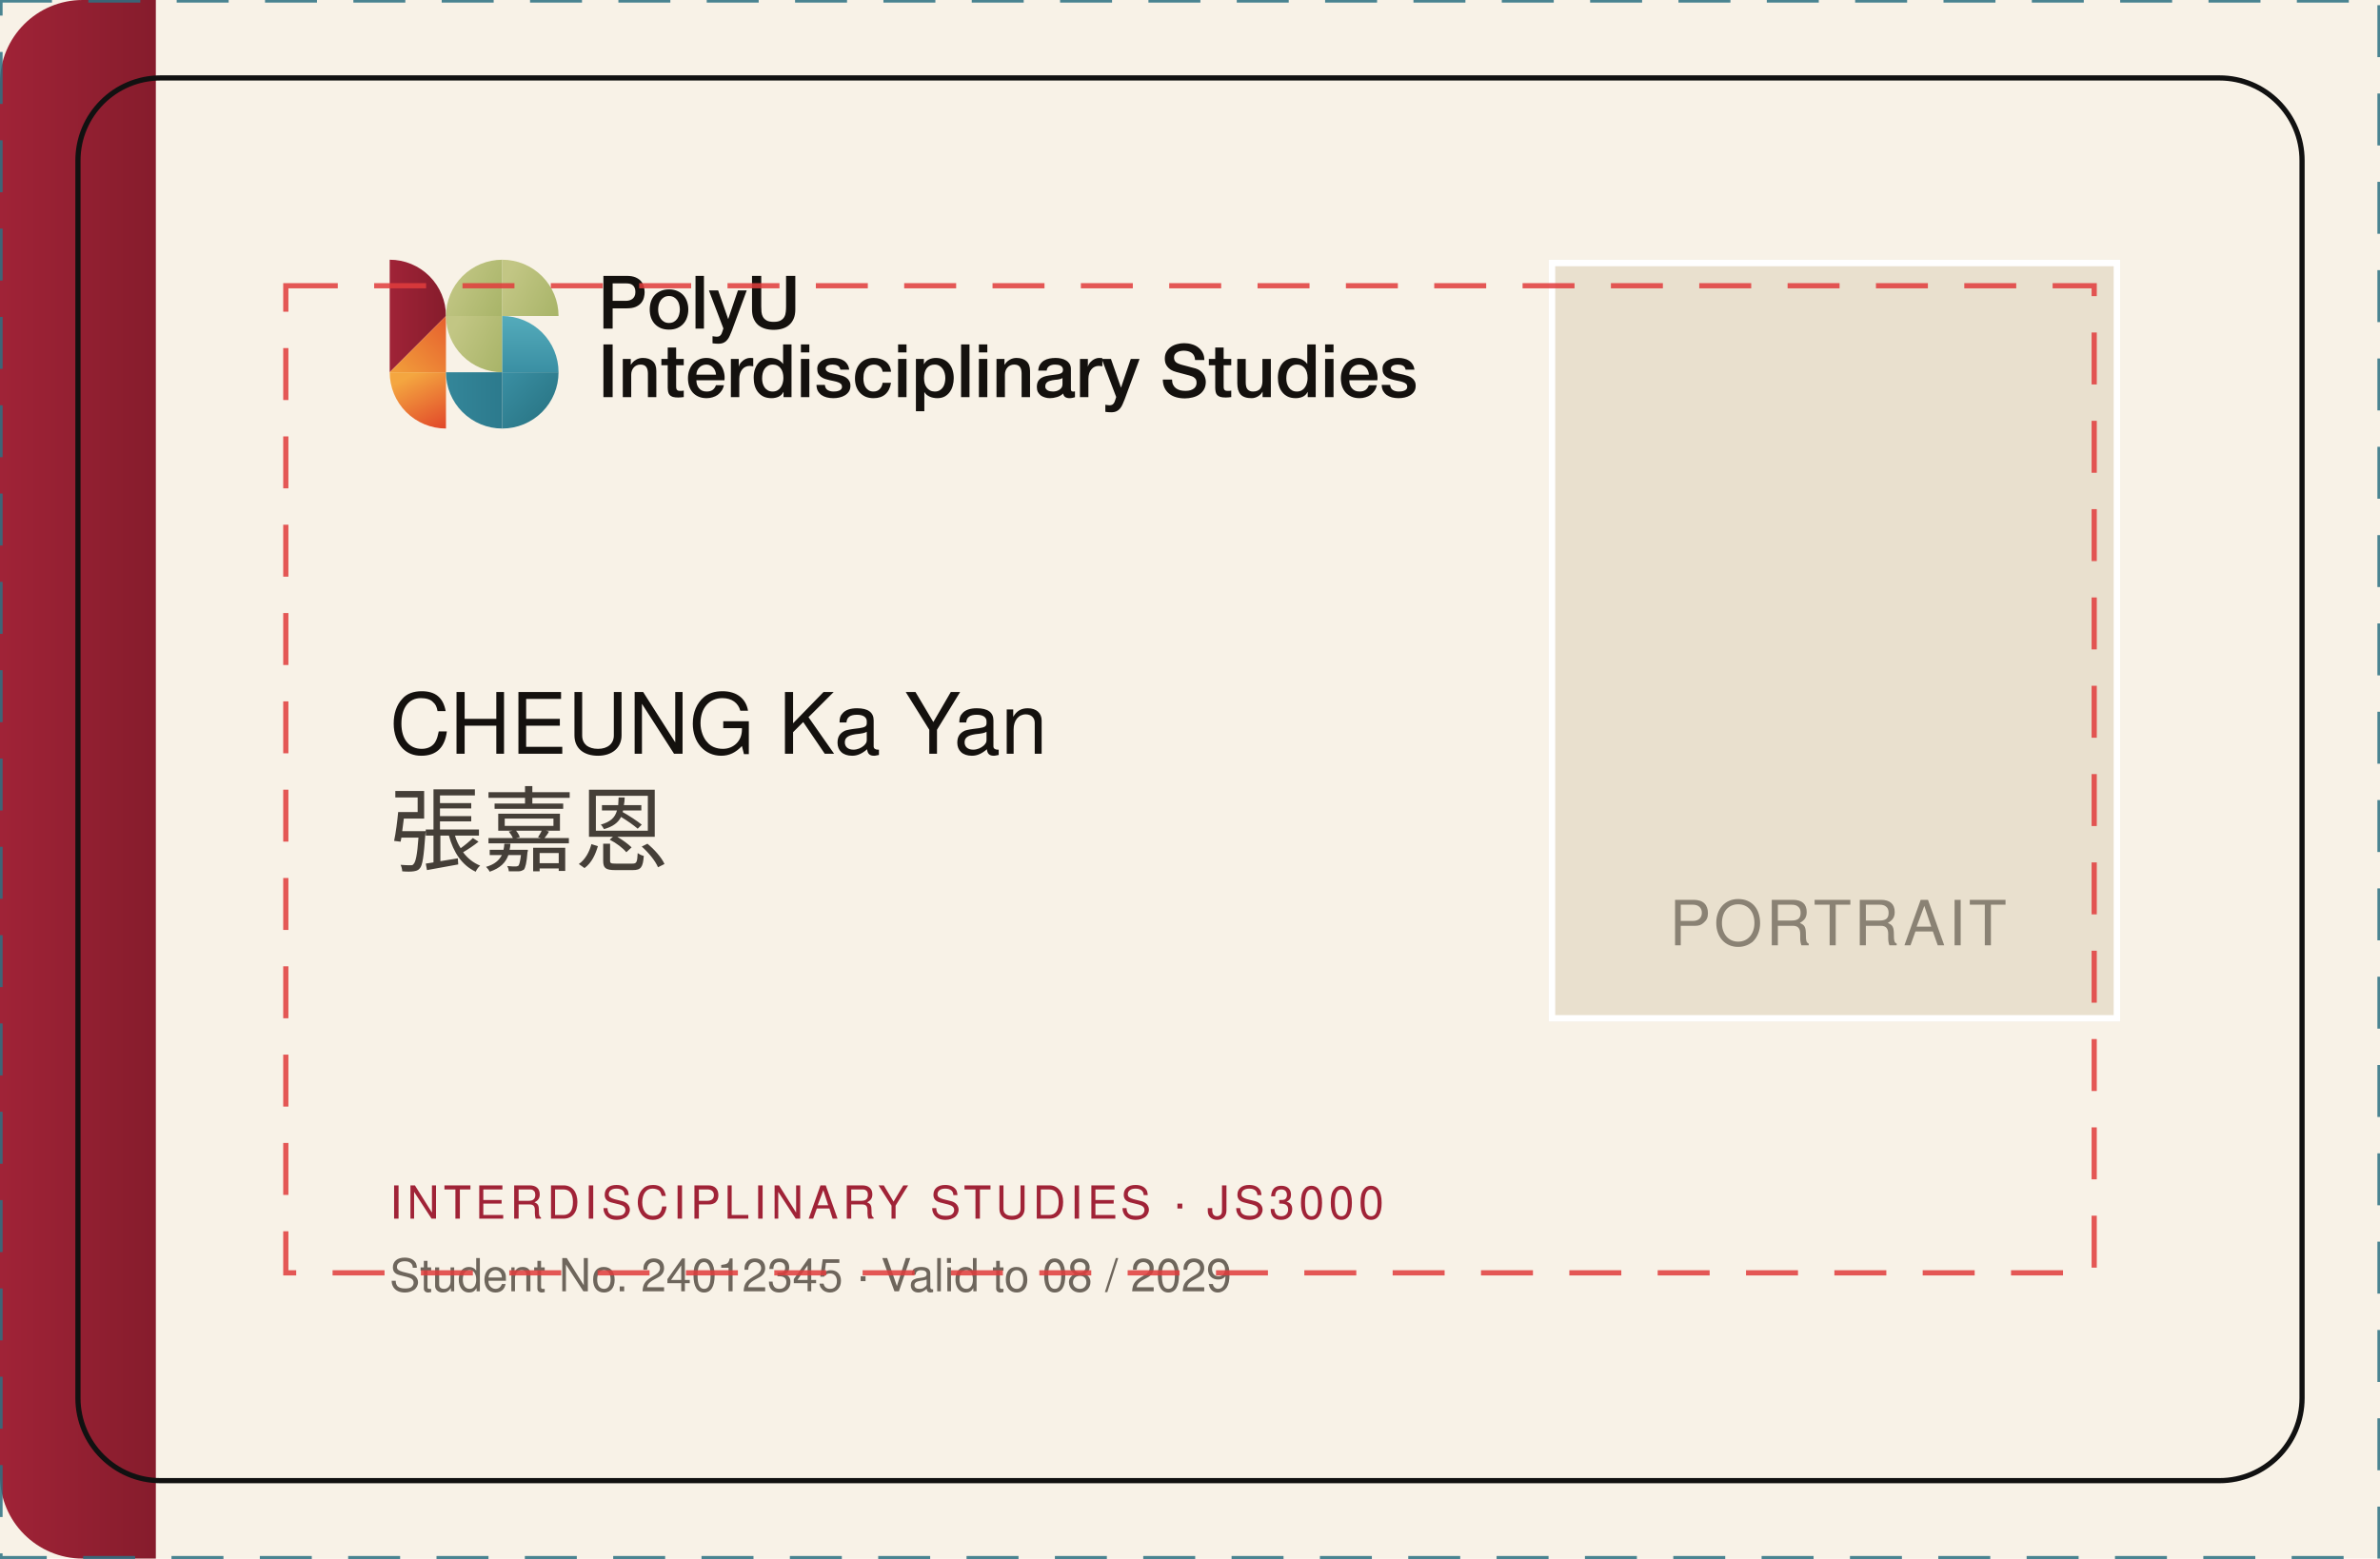
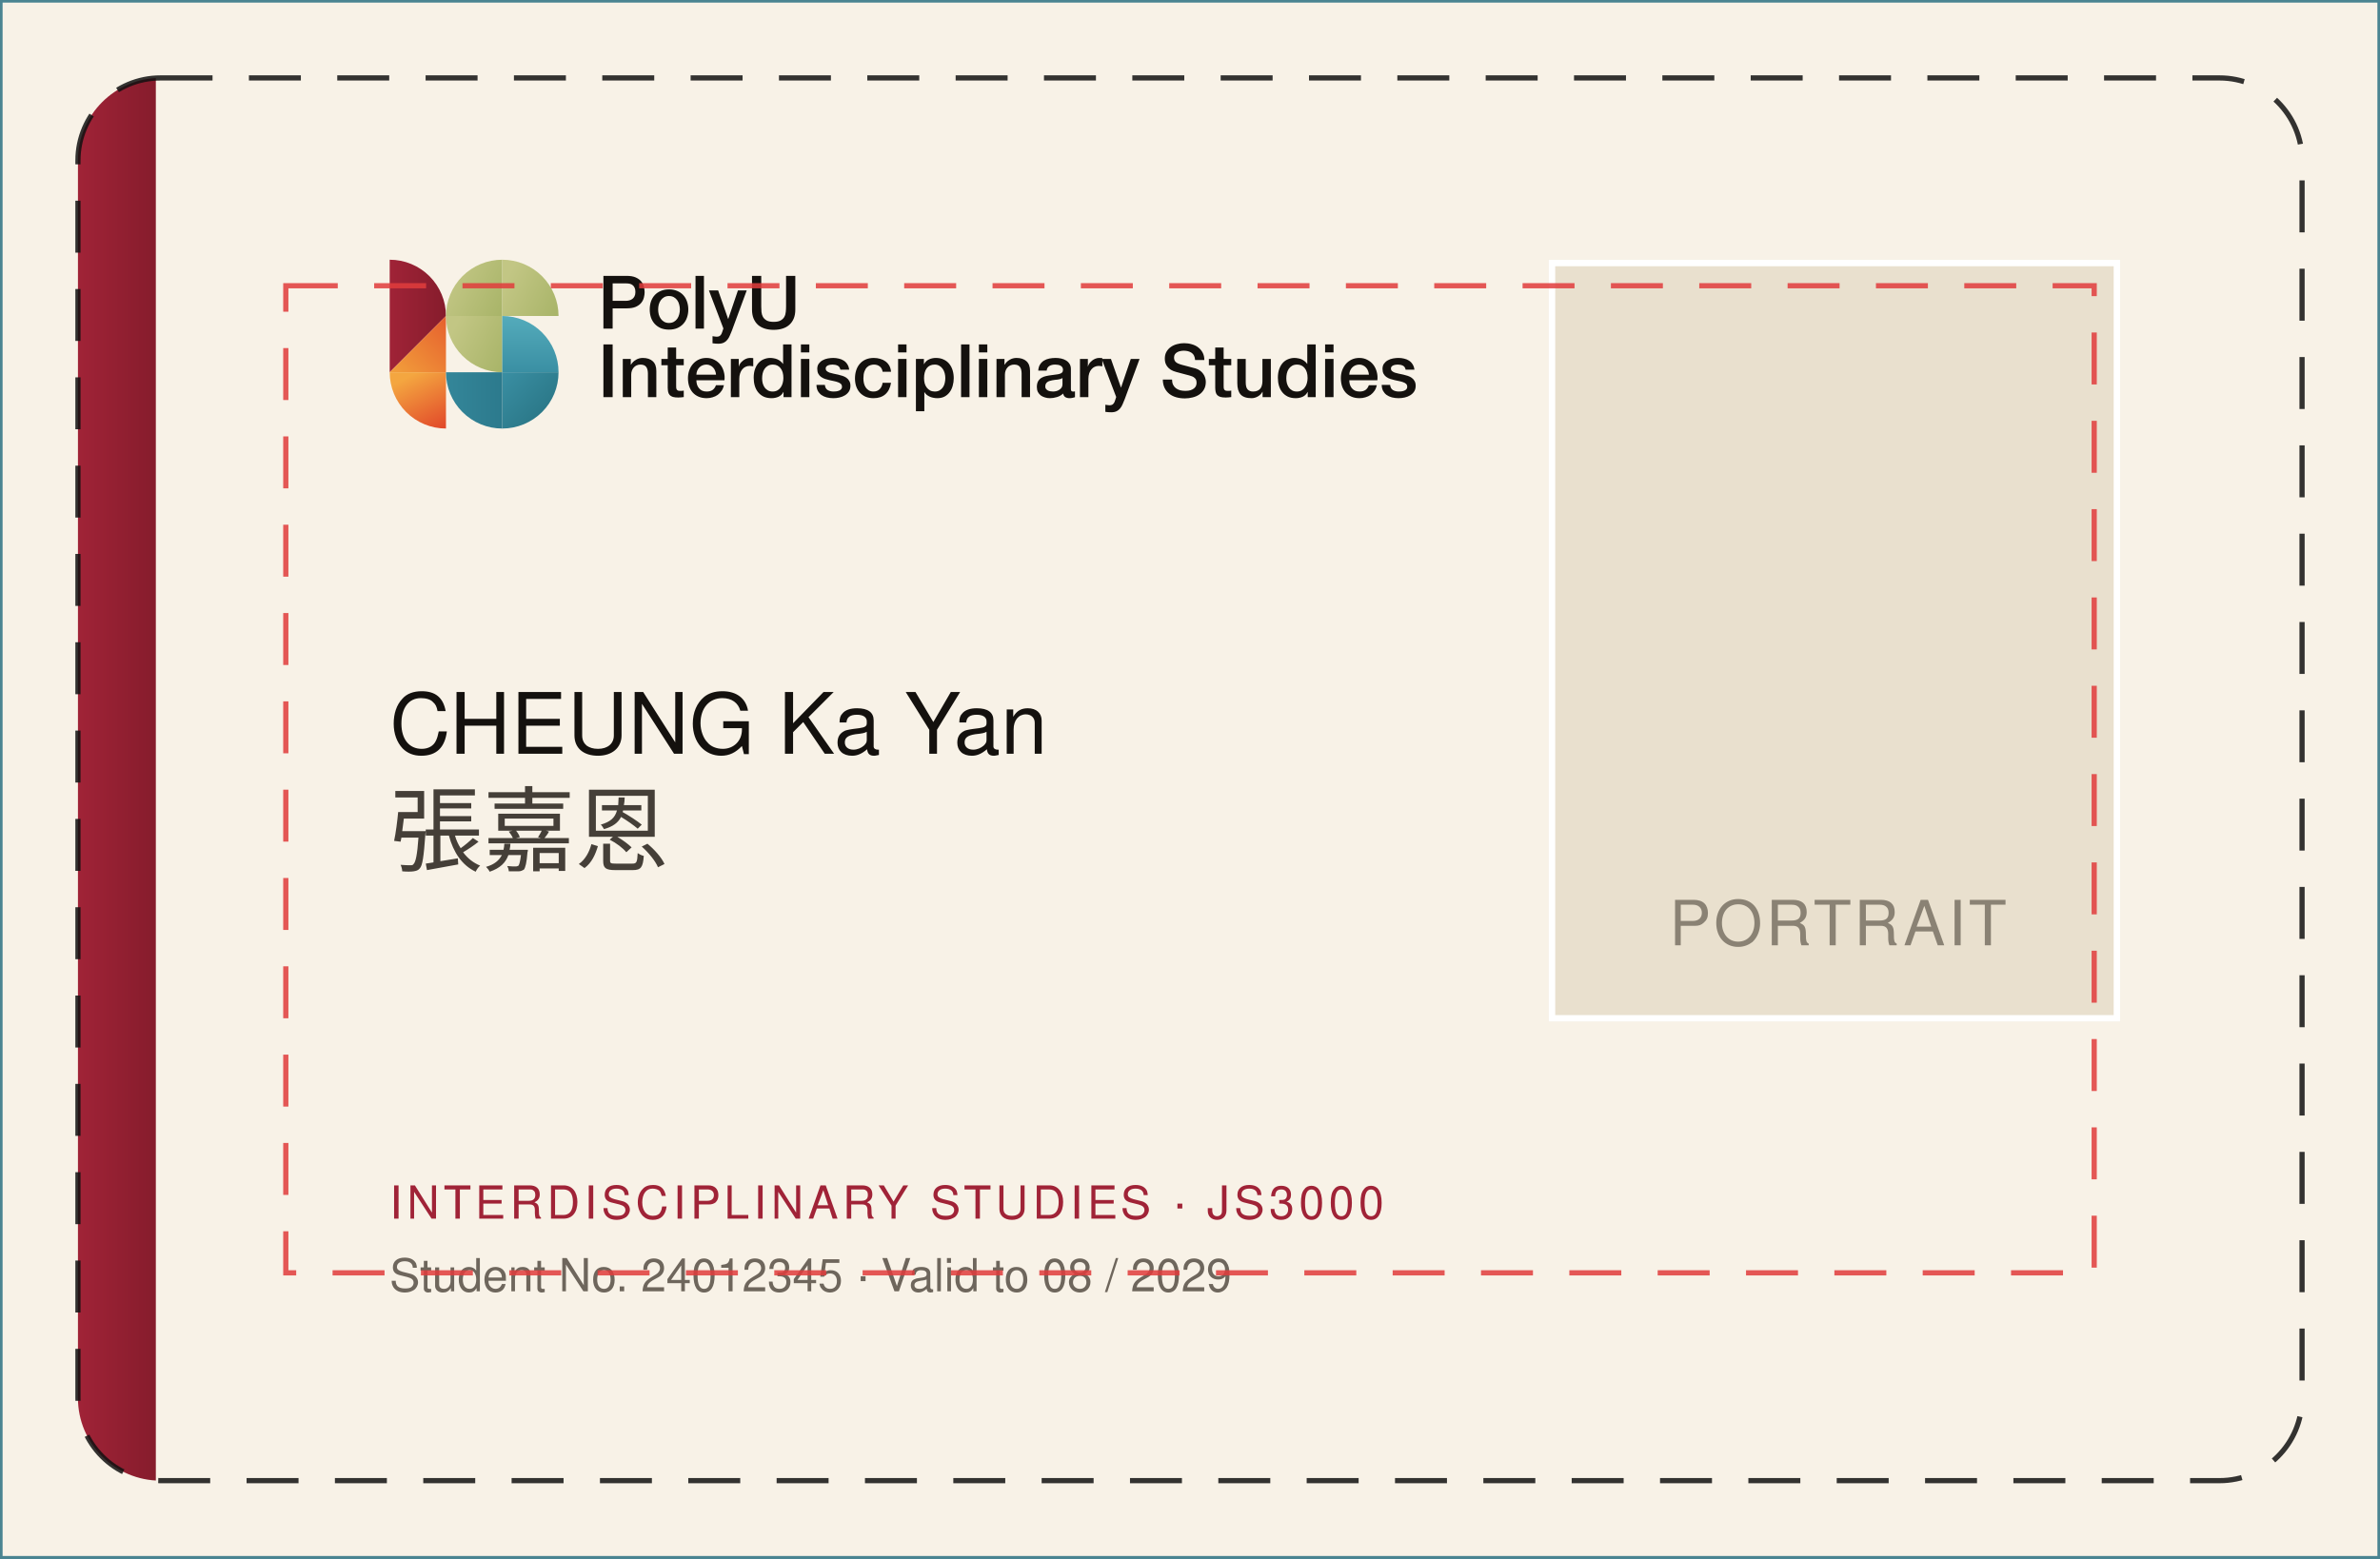
<svg xmlns="http://www.w3.org/2000/svg" width="91.6mm" height="60mm" viewBox="0 0 91.6 60">
  <defs>
-     <linearGradient id="g46" gradientUnits="userSpaceOnUse" x1="0" y1="30" x2="5.998" y2="30">
+     <linearGradient id="g73" gradientUnits="userSpaceOnUse" x1="3" y1="30" x2="5.998" y2="30">
      <stop offset="0" stop-color="rgb(160, 35, 55)" />
      <stop offset="1" stop-color="rgb(134, 28, 44)" />
    </linearGradient>
-     <clipPath id="c48">
+     <clipPath id="c75">
      <path d="M14.998,9.998H21.497V16.497H14.998Z" />
    </clipPath>
-     <clipPath id="c50">
-       <path d="M3.18,0H88.42A3.18,3.18 0 0 1 91.6,3.18V56.82A3.18,3.18 0 0 1 88.42,60H3.18A3.18,3.18 0 0 1 0,56.82V3.18A3.18,3.18 0 0 1 3.18,0Z" />
+     <clipPath id="c77">
+       <path d="M6.18,3H85.42A3.18,3.18 0 0 1 88.6,6.18V53.82A3.18,3.18 0 0 1 85.42,57H6.18A3.18,3.18 0 0 1 3,53.82V6.18A3.18,3.18 0 0 1 6.18,3Z" />
    </clipPath>
  </defs>
-   <path d="M0,0H91.6V60H0Z" fill="rgb(248, 242, 231)" />
-   <g id="artwork">
-     <g clip-path="url(#c50)">
-       <path d="M3.18,0H88.42A3.18,3.18 0 0 1 91.6,3.18V56.82A3.18,3.18 0 0 1 88.42,60H3.18A3.18,3.18 0 0 1 0,56.82V3.18A3.18,3.18 0 0 1 3.18,0Z" fill="rgb(248, 242, 231)" />
-       <path d="M0,0H5.998V60H0Z" fill="url(#g46)" />
-       <g clip-path="url(#c48)">
+   <g id="Artwork">
+     <path d="M0,0H91.6V60H0Z" fill="rgb(248, 242, 231)" />
+     <g clip-path="url(#c77)">
+       <path d="M6.18,3H85.42A3.18,3.18 0 0 1 88.6,6.18V53.82A3.18,3.18 0 0 1 85.42,57H6.18A3.18,3.18 0 0 1 3,53.82V6.18A3.18,3.18 0 0 1 6.18,3Z" fill="rgb(248, 242, 231)" />
+       <path d="M3,3H5.998V57H3Z" fill="url(#g73)" />
+       <g clip-path="url(#c75)">
        <g transform="translate(14.99816,9.998272) scale(0.101542,0.101542)">
-           <g id="a47_Group 1">
-             <path id="a47_Vector" d="M0 0C5.658 0 11.084 2.248 15.085 6.248C19.086 10.249 21.333 15.675 21.333 21.333H0V0Z" fill="url(#a47_paint0_linear_226_1306)" />
-             <path id="a47_Vector_2" d="M0 21.333H21.333L0 42.667V21.333Z" fill="url(#a47_paint1_linear_226_1306)" />
-             <path id="a47_Vector_3" d="M21.333 21.333V42.667H0L21.333 21.333Z" fill="url(#a47_paint2_linear_226_1306)" />
-             <path id="a47_Vector_4" d="M0 42.667C0 48.325 2.248 53.751 6.248 57.752C10.249 61.752 15.675 64 21.333 64V42.667H0Z" fill="url(#a47_paint3_linear_226_1306)" />
-             <path id="a47_Vector_5" d="M21.333 21.333C21.333 15.675 23.581 10.249 27.582 6.248C31.582 2.248 37.009 0 42.667 0V21.333H21.333Z" fill="url(#a47_paint4_linear_226_1306)" />
-             <path id="a47_Vector_6" d="M42.667 0C48.325 0 53.751 2.248 57.752 6.248C61.752 10.249 64 15.675 64 21.333H42.667V0Z" fill="url(#a47_paint5_linear_226_1306)" />
-             <path id="a47_Vector_7" d="M21.333 21.333C21.333 26.991 23.581 32.417 27.582 36.418C31.582 40.419 37.009 42.667 42.667 42.667V21.333H21.333Z" fill="url(#a47_paint6_linear_226_1306)" />
-             <path id="a47_Vector_8" d="M42.667 21.333C48.325 21.333 53.751 23.581 57.752 27.582C61.752 31.582 64 37.009 64 42.667H42.667V21.333Z" fill="url(#a47_paint7_linear_226_1306)" />
-             <path id="a47_Vector_9" d="M64 42.667C64 48.325 61.752 53.751 57.752 57.752C53.751 61.752 48.325 64 42.667 64V42.667H64Z" fill="url(#a47_paint8_linear_226_1306)" />
-             <path id="a47_Vector_10" d="M42.667 64C37.009 64 31.582 61.752 27.582 57.752C23.581 53.751 21.333 48.325 21.333 42.667H42.667V64Z" fill="url(#a47_paint9_linear_226_1306)" />
+           <g id="a74_Group 1">
+             <path id="a74_Vector" d="M0 0C5.658 0 11.084 2.248 15.085 6.248C19.086 10.249 21.333 15.675 21.333 21.333H0V0Z" fill="url(#a74_paint0_linear_226_1306)" />
+             <path id="a74_Vector_2" d="M0 21.333H21.333L0 42.667V21.333Z" fill="url(#a74_paint1_linear_226_1306)" />
+             <path id="a74_Vector_3" d="M21.333 21.333V42.667H0L21.333 21.333Z" fill="url(#a74_paint2_linear_226_1306)" />
+             <path id="a74_Vector_4" d="M0 42.667C0 48.325 2.248 53.751 6.248 57.752C10.249 61.752 15.675 64 21.333 64V42.667H0Z" fill="url(#a74_paint3_linear_226_1306)" />
+             <path id="a74_Vector_5" d="M21.333 21.333C21.333 15.675 23.581 10.249 27.582 6.248C31.582 2.248 37.009 0 42.667 0V21.333H21.333Z" fill="url(#a74_paint4_linear_226_1306)" />
+             <path id="a74_Vector_6" d="M42.667 0C48.325 0 53.751 2.248 57.752 6.248C61.752 10.249 64 15.675 64 21.333H42.667V0Z" fill="url(#a74_paint5_linear_226_1306)" />
+             <path id="a74_Vector_7" d="M21.333 21.333C21.333 26.991 23.581 32.417 27.582 36.418C31.582 40.419 37.009 42.667 42.667 42.667V21.333H21.333Z" fill="url(#a74_paint6_linear_226_1306)" />
+             <path id="a74_Vector_8" d="M42.667 21.333C48.325 21.333 53.751 23.581 57.752 27.582C61.752 31.582 64 37.009 64 42.667H42.667V21.333Z" fill="url(#a74_paint7_linear_226_1306)" />
+             <path id="a74_Vector_9" d="M64 42.667C64 48.325 61.752 53.751 57.752 57.752C53.751 61.752 48.325 64 42.667 64V42.667H64Z" fill="url(#a74_paint8_linear_226_1306)" />
+             <path id="a74_Vector_10" d="M42.667 64C37.009 64 31.582 61.752 27.582 57.752C23.581 53.751 21.333 48.325 21.333 42.667H42.667V64Z" fill="url(#a74_paint9_linear_226_1306)" />
          </g>
          <defs>
-             <linearGradient id="a47_paint0_linear_226_1306" x1="0" y1="10.667" x2="21.333" y2="10.667" gradientUnits="userSpaceOnUse">
+             <linearGradient id="a74_paint0_linear_226_1306" x1="0" y1="10.667" x2="21.333" y2="10.667" gradientUnits="userSpaceOnUse">
              <stop stop-color="#A02337" style="stop-color:#A02337;stop-color:color(display-p3 0.671 0.012 0.204);stop-opacity:1;" />
              <stop offset="1" stop-color="#861C2C" style="stop-color:#861C2C;stop-color:color(display-p3 0.55 0.01 0.167);stop-opacity:1;" />
            </linearGradient>
-             <linearGradient id="a47_paint1_linear_226_1306" x1="0" y1="32" x2="21.333" y2="32" gradientUnits="userSpaceOnUse">
+             <linearGradient id="a74_paint1_linear_226_1306" x1="0" y1="32" x2="21.333" y2="32" gradientUnits="userSpaceOnUse">
              <stop stop-color="#A02337" />
              <stop offset="1" stop-color="#861C2C" />
            </linearGradient>
-             <linearGradient id="a47_paint2_linear_226_1306" x1="-4.40826e-07" y1="42.667" x2="29.583" y2="13.083" gradientUnits="userSpaceOnUse">
+             <linearGradient id="a74_paint2_linear_226_1306" x1="-4.40826e-07" y1="42.667" x2="29.583" y2="13.083" gradientUnits="userSpaceOnUse">
              <stop stop-color="#F2A03B" style="stop-color:#F2A03B;stop-color:color(display-p3 0.949 0.627 0.231);stop-opacity:1;" />
              <stop offset="1" stop-color="#E14729" style="stop-color:#E14729;stop-color:color(display-p3 0.882 0.278 0.161);stop-opacity:1;" />
            </linearGradient>
-             <linearGradient id="a47_paint3_linear_226_1306" x1="10.667" y1="42.667" x2="21.333" y2="64" gradientUnits="userSpaceOnUse">
+             <linearGradient id="a74_paint3_linear_226_1306" x1="10.667" y1="42.667" x2="21.333" y2="64" gradientUnits="userSpaceOnUse">
              <stop stop-color="#F4A640" style="stop-color:#F4A640;stop-color:color(display-p3 0.957 0.651 0.251);stop-opacity:1;" />
              <stop offset="1" stop-color="#E14729" style="stop-color:#E14729;stop-color:color(display-p3 0.882 0.278 0.161);stop-opacity:1;" />
            </linearGradient>
-             <linearGradient id="a47_paint4_linear_226_1306" x1="21.333" y1="10.667" x2="42.667" y2="21.333" gradientUnits="userSpaceOnUse">
+             <linearGradient id="a74_paint4_linear_226_1306" x1="21.333" y1="10.667" x2="42.667" y2="21.333" gradientUnits="userSpaceOnUse">
              <stop stop-color="#C2C684" style="stop-color:#C2C684;stop-color:color(display-p3 0.761 0.776 0.518);stop-opacity:1;" />
              <stop offset="1" stop-color="#A8B468" style="stop-color:#A8B468;stop-color:color(display-p3 0.659 0.706 0.408);stop-opacity:1;" />
            </linearGradient>
-             <linearGradient id="a47_paint5_linear_226_1306" x1="42.667" y1="10.667" x2="64" y2="21.333" gradientUnits="userSpaceOnUse">
+             <linearGradient id="a74_paint5_linear_226_1306" x1="42.667" y1="10.667" x2="64" y2="21.333" gradientUnits="userSpaceOnUse">
              <stop stop-color="#C2C684" style="stop-color:#C2C684;stop-color:color(display-p3 0.761 0.776 0.518);stop-opacity:1;" />
              <stop offset="1" stop-color="#A8B468" style="stop-color:#A8B468;stop-color:color(display-p3 0.659 0.706 0.408);stop-opacity:1;" />
            </linearGradient>
-             <linearGradient id="a47_paint6_linear_226_1306" x1="21.333" y1="32" x2="42.667" y2="42.667" gradientUnits="userSpaceOnUse">
+             <linearGradient id="a74_paint6_linear_226_1306" x1="21.333" y1="32" x2="42.667" y2="42.667" gradientUnits="userSpaceOnUse">
              <stop stop-color="#C2C684" style="stop-color:#C2C684;stop-color:color(display-p3 0.761 0.776 0.518);stop-opacity:1;" />
              <stop offset="1" stop-color="#A8B468" style="stop-color:#A8B468;stop-color:color(display-p3 0.659 0.706 0.408);stop-opacity:1;" />
            </linearGradient>
-             <linearGradient id="a47_paint7_linear_226_1306" x1="53.333" y1="21.333" x2="53.333" y2="42.667" gradientUnits="userSpaceOnUse">
+             <linearGradient id="a74_paint7_linear_226_1306" x1="53.333" y1="21.333" x2="53.333" y2="42.667" gradientUnits="userSpaceOnUse">
              <stop stop-color="#54ABBB" style="stop-color:#54ABBB;stop-color:color(display-p3 0.329 0.671 0.733);stop-opacity:1;" />
              <stop offset="1" stop-color="#3A8FA3" style="stop-color:#3A8FA3;stop-color:color(display-p3 0.228 0.561 0.639);stop-opacity:1;" />
            </linearGradient>
-             <linearGradient id="a47_paint8_linear_226_1306" x1="42.667" y1="42.667" x2="64" y2="64" gradientUnits="userSpaceOnUse">
+             <linearGradient id="a74_paint8_linear_226_1306" x1="42.667" y1="42.667" x2="64" y2="64" gradientUnits="userSpaceOnUse">
              <stop stop-color="#3A8FA3" style="stop-color:#3A8FA3;stop-color:color(display-p3 0.228 0.561 0.639);stop-opacity:1;" />
              <stop offset="1" stop-color="#26707F" style="stop-color:#26707F;stop-color:color(display-p3 0.149 0.439 0.498);stop-opacity:1;" />
            </linearGradient>
-             <linearGradient id="a47_paint9_linear_226_1306" x1="21.333" y1="55.467" x2="42.667" y2="55.467" gradientUnits="userSpaceOnUse">
+             <linearGradient id="a74_paint9_linear_226_1306" x1="21.333" y1="55.467" x2="42.667" y2="55.467" gradientUnits="userSpaceOnUse">
              <stop stop-color="#348699" style="stop-color:#348699;stop-color:color(display-p3 0.204 0.525 0.6);stop-opacity:1;" />
              <stop offset="1" stop-color="#2C7A8D" style="stop-color:#2C7A8D;stop-color:color(display-p3 0.172 0.478 0.553);stop-opacity:1;" />
            </linearGradient>
          </defs>
        </g>
      </g>
      <g fill="rgb(20, 17, 14)" transform="translate(23.22379,10.61982) scale(0.101545,0.101517)">
-         <g id="a49_Vector">
+         <g id="a76_Vector">
          <path d="M0 0H8.82C10.239 0 11.396 0.205 12.292 0.616C13.188 1.027 13.879 1.54 14.364 2.156C14.849 2.772 15.176 3.444 15.344 4.172C15.531 4.9 15.624 5.572 15.624 6.188C15.624 6.804 15.531 7.476 15.344 8.204C15.176 8.913 14.849 9.576 14.364 10.192C13.879 10.808 13.188 11.321 12.292 11.732C11.396 12.124 10.239 12.32 8.82 12.32H3.5V19.992H0V0ZM3.5 9.464H8.624C9.016 9.464 9.417 9.408 9.828 9.296C10.239 9.184 10.612 9.007 10.948 8.764C11.303 8.503 11.583 8.167 11.788 7.756C12.012 7.327 12.124 6.795 12.124 6.16C12.124 5.507 12.031 4.965 11.844 4.536C11.657 4.107 11.405 3.771 11.088 3.528C10.771 3.267 10.407 3.089 9.996 2.996C9.585 2.903 9.147 2.856 8.68 2.856H3.5V9.464Z" fill="rgb(20, 17, 14)" style="fill:rgb(20, 17, 14);fill-opacity:1;" />
          <path d="M24.864 20.384C23.706 20.384 22.67 20.197 21.756 19.824C20.86 19.432 20.094 18.9 19.46 18.228C18.844 17.556 18.368 16.753 18.032 15.82C17.714 14.887 17.556 13.86 17.556 12.74C17.556 11.639 17.714 10.621 18.032 9.688C18.368 8.755 18.844 7.952 19.46 7.28C20.094 6.608 20.86 6.085 21.756 5.712C22.67 5.32 23.706 5.124 24.864 5.124C26.021 5.124 27.048 5.32 27.944 5.712C28.858 6.085 29.624 6.608 30.24 7.28C30.874 7.952 31.35 8.755 31.668 9.688C32.004 10.621 32.172 11.639 32.172 12.74C32.172 13.86 32.004 14.887 31.668 15.82C31.35 16.753 30.874 17.556 30.24 18.228C29.624 18.9 28.858 19.432 27.944 19.824C27.048 20.197 26.021 20.384 24.864 20.384ZM24.864 17.864C25.573 17.864 26.189 17.715 26.712 17.416C27.234 17.117 27.664 16.725 28 16.24C28.336 15.755 28.578 15.213 28.728 14.616C28.896 14 28.98 13.375 28.98 12.74C28.98 12.124 28.896 11.508 28.728 10.892C28.578 10.276 28.336 9.735 28 9.268C27.664 8.783 27.234 8.391 26.712 8.092C26.189 7.793 25.573 7.644 24.864 7.644C24.154 7.644 23.538 7.793 23.016 8.092C22.493 8.391 22.064 8.783 21.728 9.268C21.392 9.735 21.14 10.276 20.972 10.892C20.822 11.508 20.748 12.124 20.748 12.74C20.748 13.375 20.822 14 20.972 14.616C21.14 15.213 21.392 15.755 21.728 16.24C22.064 16.725 22.493 17.117 23.016 17.416C23.538 17.715 24.154 17.864 24.864 17.864Z" fill="rgb(20, 17, 14)" style="fill:rgb(20, 17, 14);fill-opacity:1;" />
          <path d="M34.909 0H38.101V19.992H34.909V0Z" fill="rgb(20, 17, 14)" style="fill:rgb(20, 17, 14);fill-opacity:1;" />
          <path d="M39.983 5.516H43.483L47.263 16.324H47.319L50.987 5.516H54.319L48.691 20.776C48.43 21.429 48.169 22.055 47.907 22.652C47.665 23.249 47.357 23.772 46.983 24.22C46.629 24.687 46.181 25.051 45.639 25.312C45.098 25.592 44.407 25.732 43.567 25.732C42.821 25.732 42.083 25.676 41.355 25.564V22.876C41.617 22.913 41.869 22.951 42.111 22.988C42.354 23.044 42.606 23.072 42.867 23.072C43.241 23.072 43.549 23.025 43.791 22.932C44.034 22.839 44.23 22.699 44.379 22.512C44.547 22.344 44.687 22.139 44.799 21.896C44.911 21.653 45.014 21.373 45.107 21.056L45.471 19.936L39.983 5.516Z" fill="rgb(20, 17, 14)" style="fill:rgb(20, 17, 14);fill-opacity:1;" />
          <path d="M56.323 0H59.823V11.648C59.823 12.32 59.851 13.001 59.907 13.692C59.981 14.383 60.168 15.008 60.467 15.568C60.784 16.109 61.251 16.557 61.867 16.912C62.502 17.267 63.388 17.444 64.527 17.444C65.665 17.444 66.543 17.267 67.159 16.912C67.793 16.557 68.26 16.109 68.559 15.568C68.876 15.008 69.063 14.383 69.119 13.692C69.194 13.001 69.231 12.32 69.231 11.648V0H72.731V12.796C72.731 14.084 72.535 15.204 72.143 16.156C71.751 17.108 71.191 17.911 70.463 18.564C69.754 19.199 68.895 19.675 67.887 19.992C66.879 20.309 65.759 20.468 64.527 20.468C63.295 20.468 62.175 20.309 61.167 19.992C60.159 19.675 59.291 19.199 58.563 18.564C57.853 17.911 57.303 17.108 56.911 16.156C56.519 15.204 56.323 14.084 56.323 12.796V0Z" fill="rgb(20, 17, 14)" style="fill:rgb(20, 17, 14);fill-opacity:1;" />
          <path d="M0 26H3.5V45.992H0V26Z" fill="rgb(20, 17, 14)" style="fill:rgb(20, 17, 14);fill-opacity:1;" />
          <path d="M7.345 31.516H10.369V33.644L10.425 33.7C10.91 32.897 11.545 32.272 12.329 31.824C13.113 31.357 13.981 31.124 14.933 31.124C16.52 31.124 17.77 31.535 18.685 32.356C19.6 33.177 20.057 34.409 20.057 36.052V45.992H16.865V36.892C16.828 35.753 16.585 34.932 16.137 34.428C15.689 33.905 14.989 33.644 14.037 33.644C13.496 33.644 13.01 33.747 12.581 33.952C12.152 34.139 11.788 34.409 11.489 34.764C11.19 35.1 10.957 35.501 10.789 35.968C10.621 36.435 10.537 36.929 10.537 37.452V45.992H7.345V31.516Z" fill="rgb(20, 17, 14)" style="fill:rgb(20, 17, 14);fill-opacity:1;" />
          <path d="M21.967 31.516H24.375V27.176H27.567V31.516H30.451V33.896H27.567V41.624C27.567 41.96 27.576 42.249 27.595 42.492C27.632 42.735 27.698 42.94 27.791 43.108C27.903 43.276 28.062 43.407 28.267 43.5C28.472 43.575 28.752 43.612 29.107 43.612C29.331 43.612 29.555 43.612 29.779 43.612C30.003 43.593 30.227 43.556 30.451 43.5V45.964C30.096 46.001 29.751 46.039 29.415 46.076C29.079 46.113 28.734 46.132 28.379 46.132C27.539 46.132 26.858 46.057 26.335 45.908C25.831 45.74 25.43 45.507 25.131 45.208C24.851 44.891 24.655 44.499 24.543 44.032C24.45 43.565 24.394 43.033 24.375 42.436V33.896H21.967V31.516Z" fill="rgb(20, 17, 14)" style="fill:rgb(20, 17, 14);fill-opacity:1;" />
          <path d="M42.687 37.48C42.65 36.976 42.538 36.491 42.351 36.024C42.183 35.557 41.941 35.156 41.623 34.82C41.325 34.465 40.951 34.185 40.503 33.98C40.074 33.756 39.589 33.644 39.047 33.644C38.487 33.644 37.974 33.747 37.507 33.952C37.059 34.139 36.667 34.409 36.331 34.764C36.014 35.1 35.753 35.501 35.547 35.968C35.361 36.435 35.258 36.939 35.239 37.48H42.687ZM35.239 39.58C35.239 40.14 35.314 40.681 35.463 41.204C35.631 41.727 35.874 42.184 36.191 42.576C36.509 42.968 36.91 43.285 37.395 43.528C37.881 43.752 38.459 43.864 39.131 43.864C40.065 43.864 40.811 43.668 41.371 43.276C41.95 42.865 42.379 42.259 42.659 41.456H45.683C45.515 42.24 45.226 42.94 44.815 43.556C44.405 44.172 43.91 44.695 43.331 45.124C42.753 45.535 42.099 45.843 41.371 46.048C40.662 46.272 39.915 46.384 39.131 46.384C37.993 46.384 36.985 46.197 36.107 45.824C35.23 45.451 34.483 44.928 33.867 44.256C33.27 43.584 32.813 42.781 32.495 41.848C32.197 40.915 32.047 39.888 32.047 38.768C32.047 37.741 32.206 36.771 32.523 35.856C32.859 34.923 33.326 34.111 33.923 33.42C34.539 32.711 35.277 32.151 36.135 31.74C36.994 31.329 37.965 31.124 39.047 31.124C40.186 31.124 41.203 31.367 42.099 31.852C43.014 32.319 43.77 32.944 44.367 33.728C44.965 34.512 45.394 35.417 45.655 36.444C45.935 37.452 46.01 38.497 45.879 39.58H35.239Z" fill="rgb(20, 17, 14)" style="fill:rgb(20, 17, 14);fill-opacity:1;" />
          <path d="M48.306 31.516H51.302V34.316H51.358C51.451 33.924 51.629 33.541 51.89 33.168C52.17 32.795 52.497 32.459 52.87 32.16C53.262 31.843 53.691 31.591 54.158 31.404C54.625 31.217 55.101 31.124 55.586 31.124C55.959 31.124 56.211 31.133 56.342 31.152C56.491 31.171 56.641 31.189 56.79 31.208V34.288C56.566 34.251 56.333 34.223 56.09 34.204C55.866 34.167 55.642 34.148 55.418 34.148C54.877 34.148 54.363 34.26 53.878 34.484C53.411 34.689 53.001 35.007 52.646 35.436C52.291 35.847 52.011 36.36 51.806 36.976C51.601 37.592 51.498 38.301 51.498 39.104V45.992H48.306V31.516Z" fill="rgb(20, 17, 14)" style="fill:rgb(20, 17, 14);fill-opacity:1;" />
          <path d="M71.293 45.992H68.269V44.032H68.213C67.784 44.872 67.159 45.479 66.338 45.852C65.516 46.207 64.648 46.384 63.733 46.384C62.595 46.384 61.596 46.188 60.737 45.796C59.898 45.385 59.197 44.835 58.638 44.144C58.078 43.453 57.657 42.641 57.377 41.708C57.097 40.756 56.958 39.739 56.958 38.656C56.958 37.349 57.135 36.22 57.489 35.268C57.844 34.316 58.311 33.532 58.889 32.916C59.487 32.3 60.159 31.852 60.906 31.572C61.671 31.273 62.446 31.124 63.23 31.124C63.678 31.124 64.135 31.171 64.602 31.264C65.068 31.339 65.516 31.469 65.945 31.656C66.375 31.843 66.767 32.085 67.121 32.384C67.495 32.664 67.803 33 68.046 33.392H68.102V26H71.293V45.992ZM60.15 38.908C60.15 39.524 60.224 40.131 60.373 40.728C60.541 41.325 60.784 41.857 61.102 42.324C61.438 42.791 61.858 43.164 62.361 43.444C62.865 43.724 63.463 43.864 64.153 43.864C64.863 43.864 65.469 43.715 65.974 43.416C66.496 43.117 66.916 42.725 67.234 42.24C67.57 41.755 67.812 41.213 67.962 40.616C68.129 40 68.213 39.375 68.213 38.74C68.213 37.135 67.85 35.884 67.121 34.988C66.412 34.092 65.442 33.644 64.21 33.644C63.463 33.644 62.828 33.803 62.306 34.12C61.801 34.419 61.382 34.82 61.045 35.324C60.728 35.809 60.495 36.369 60.346 37.004C60.215 37.62 60.15 38.255 60.15 38.908Z" fill="rgb(20, 17, 14)" style="fill:rgb(20, 17, 14);fill-opacity:1;" />
          <path d="M74.859 26H78.051V29.024H74.859V26ZM74.859 31.516H78.051V45.992H74.859V31.516Z" fill="rgb(20, 17, 14)" style="fill:rgb(20, 17, 14);fill-opacity:1;" />
          <path d="M83.937 41.344C84.03 42.277 84.385 42.931 85.001 43.304C85.617 43.677 86.354 43.864 87.213 43.864C87.511 43.864 87.847 43.845 88.221 43.808C88.613 43.752 88.977 43.659 89.313 43.528C89.649 43.397 89.919 43.211 90.125 42.968C90.349 42.707 90.451 42.371 90.433 41.96C90.414 41.549 90.265 41.213 89.985 40.952C89.705 40.691 89.341 40.485 88.893 40.336C88.463 40.168 87.969 40.028 87.409 39.916C86.849 39.804 86.279 39.683 85.701 39.552C85.103 39.421 84.525 39.263 83.965 39.076C83.423 38.889 82.929 38.637 82.481 38.32C82.051 38.003 81.706 37.601 81.445 37.116C81.183 36.612 81.053 35.996 81.053 35.268C81.053 34.484 81.239 33.831 81.613 33.308C82.005 32.767 82.49 32.337 83.069 32.02C83.666 31.684 84.319 31.451 85.029 31.32C85.757 31.189 86.447 31.124 87.101 31.124C87.847 31.124 88.557 31.208 89.229 31.376C89.919 31.525 90.535 31.777 91.077 32.132C91.637 32.487 92.094 32.953 92.449 33.532C92.822 34.092 93.055 34.773 93.149 35.576H89.817C89.667 34.811 89.313 34.297 88.753 34.036C88.211 33.775 87.586 33.644 86.877 33.644C86.653 33.644 86.382 33.663 86.065 33.7C85.766 33.737 85.477 33.812 85.197 33.924C84.935 34.017 84.711 34.167 84.525 34.372C84.338 34.559 84.245 34.811 84.245 35.128C84.245 35.52 84.375 35.837 84.637 36.08C84.917 36.323 85.271 36.528 85.701 36.696C86.149 36.845 86.653 36.976 87.213 37.088C87.773 37.2 88.351 37.321 88.949 37.452C89.527 37.583 90.097 37.741 90.657 37.928C91.217 38.115 91.711 38.367 92.141 38.684C92.589 39.001 92.943 39.403 93.205 39.888C93.485 40.373 93.625 40.971 93.625 41.68C93.625 42.539 93.429 43.267 93.037 43.864C92.645 44.461 92.131 44.947 91.497 45.32C90.881 45.693 90.19 45.964 89.425 46.132C88.659 46.3 87.903 46.384 87.157 46.384C86.242 46.384 85.393 46.281 84.609 46.076C83.843 45.871 83.171 45.563 82.593 45.152C82.033 44.723 81.585 44.2 81.249 43.584C80.931 42.949 80.763 42.203 80.745 41.344H83.937Z" fill="rgb(20, 17, 14)" style="fill:rgb(20, 17, 14);fill-opacity:1;" />
          <path d="M105.82 36.36C105.689 35.464 105.325 34.792 104.728 34.344C104.149 33.877 103.412 33.644 102.516 33.644C102.105 33.644 101.667 33.719 101.2 33.868C100.733 33.999 100.304 34.26 99.912 34.652C99.52 35.025 99.193 35.557 98.932 36.248C98.671 36.92 98.54 37.807 98.54 38.908C98.54 39.505 98.605 40.103 98.736 40.7C98.885 41.297 99.109 41.829 99.408 42.296C99.725 42.763 100.127 43.145 100.612 43.444C101.097 43.724 101.685 43.864 102.376 43.864C103.309 43.864 104.075 43.575 104.672 42.996C105.288 42.417 105.671 41.605 105.82 40.56H109.012C108.713 42.445 107.995 43.892 106.856 44.9C105.736 45.889 104.243 46.384 102.376 46.384C101.237 46.384 100.229 46.197 99.352 45.824C98.493 45.432 97.765 44.909 97.168 44.256C96.571 43.584 96.113 42.791 95.796 41.876C95.497 40.961 95.348 39.972 95.348 38.908C95.348 37.825 95.497 36.808 95.796 35.856C96.095 34.904 96.543 34.083 97.14 33.392C97.737 32.683 98.475 32.132 99.352 31.74C100.248 31.329 101.293 31.124 102.488 31.124C103.328 31.124 104.121 31.236 104.868 31.46C105.633 31.665 106.305 31.983 106.884 32.412C107.481 32.841 107.967 33.383 108.34 34.036C108.713 34.689 108.937 35.464 109.012 36.36H105.82Z" fill="rgb(20, 17, 14)" style="fill:rgb(20, 17, 14);fill-opacity:1;" />
          <path d="M111.691 26H114.883V29.024H111.691V26ZM111.691 31.516H114.883V45.992H111.691V31.516Z" fill="rgb(20, 17, 14)" style="fill:rgb(20, 17, 14);fill-opacity:1;" />
          <path d="M118.445 31.516H121.469V33.476H121.525C121.973 32.636 122.598 32.039 123.401 31.684C124.203 31.311 125.071 31.124 126.005 31.124C127.143 31.124 128.133 31.329 128.973 31.74C129.831 32.132 130.541 32.683 131.101 33.392C131.661 34.083 132.081 34.895 132.361 35.828C132.641 36.761 132.781 37.76 132.781 38.824C132.781 39.795 132.65 40.737 132.389 41.652C132.146 42.567 131.763 43.379 131.241 44.088C130.737 44.779 130.093 45.339 129.309 45.768C128.525 46.179 127.601 46.384 126.537 46.384C126.07 46.384 125.603 46.337 125.137 46.244C124.67 46.169 124.222 46.039 123.793 45.852C123.363 45.665 122.962 45.432 122.589 45.152C122.234 44.853 121.935 44.508 121.693 44.116H121.637V51.34H118.445V31.516ZM129.589 38.768C129.589 38.115 129.505 37.48 129.337 36.864C129.169 36.248 128.917 35.707 128.581 35.24C128.245 34.755 127.825 34.372 127.321 34.092C126.817 33.793 126.238 33.644 125.585 33.644C124.241 33.644 123.223 34.111 122.533 35.044C121.861 35.977 121.525 37.219 121.525 38.768C121.525 39.496 121.609 40.177 121.777 40.812C121.963 41.428 122.234 41.96 122.589 42.408C122.943 42.856 123.363 43.211 123.849 43.472C124.353 43.733 124.931 43.864 125.585 43.864C126.313 43.864 126.929 43.715 127.433 43.416C127.937 43.117 128.347 42.735 128.665 42.268C129.001 41.783 129.234 41.241 129.365 40.644C129.514 40.028 129.589 39.403 129.589 38.768Z" fill="rgb(20, 17, 14)" style="fill:rgb(20, 17, 14);fill-opacity:1;" />
          <path d="M135.562 26H138.754V45.992H135.562V26Z" fill="rgb(20, 17, 14)" style="fill:rgb(20, 17, 14);fill-opacity:1;" />
          <path d="M142.316 26H145.508V29.024H142.316V26ZM142.316 31.516H145.508V45.992H142.316V31.516Z" fill="rgb(20, 17, 14)" style="fill:rgb(20, 17, 14);fill-opacity:1;" />
          <path d="M148.986 31.516H152.01V33.644L152.066 33.7C152.551 32.897 153.186 32.272 153.97 31.824C154.754 31.357 155.622 31.124 156.574 31.124C158.16 31.124 159.411 31.535 160.326 32.356C161.24 33.177 161.698 34.409 161.698 36.052V45.992H158.506V36.892C158.468 35.753 158.226 34.932 157.778 34.428C157.33 33.905 156.63 33.644 155.678 33.644C155.136 33.644 154.651 33.747 154.222 33.952C153.792 34.139 153.428 34.409 153.13 34.764C152.831 35.1 152.598 35.501 152.43 35.968C152.262 36.435 152.178 36.929 152.178 37.452V45.992H148.986V31.516Z" fill="rgb(20, 17, 14)" style="fill:rgb(20, 17, 14);fill-opacity:1;" />
          <path d="M177.188 42.772C177.188 43.164 177.234 43.444 177.328 43.612C177.44 43.78 177.645 43.864 177.944 43.864C178.037 43.864 178.149 43.864 178.28 43.864C178.41 43.864 178.56 43.845 178.728 43.808V46.02C178.616 46.057 178.466 46.095 178.28 46.132C178.112 46.188 177.934 46.235 177.748 46.272C177.561 46.309 177.374 46.337 177.188 46.356C177.001 46.375 176.842 46.384 176.712 46.384C176.058 46.384 175.517 46.253 175.088 45.992C174.658 45.731 174.378 45.273 174.248 44.62C173.613 45.236 172.829 45.684 171.896 45.964C170.981 46.244 170.094 46.384 169.236 46.384C168.582 46.384 167.957 46.291 167.36 46.104C166.762 45.936 166.23 45.684 165.764 45.348C165.316 44.993 164.952 44.555 164.672 44.032C164.41 43.491 164.28 42.865 164.28 42.156C164.28 41.26 164.438 40.532 164.756 39.972C165.092 39.412 165.521 38.973 166.044 38.656C166.585 38.339 167.182 38.115 167.836 37.984C168.508 37.835 169.18 37.723 169.852 37.648C170.43 37.536 170.981 37.461 171.504 37.424C172.026 37.368 172.484 37.284 172.876 37.172C173.286 37.06 173.604 36.892 173.828 36.668C174.07 36.425 174.192 36.071 174.192 35.604C174.192 35.193 174.089 34.857 173.884 34.596C173.697 34.335 173.454 34.139 173.156 34.008C172.876 33.859 172.558 33.765 172.204 33.728C171.849 33.672 171.513 33.644 171.196 33.644C170.3 33.644 169.562 33.831 168.984 34.204C168.405 34.577 168.078 35.156 168.004 35.94H164.812C164.868 35.007 165.092 34.232 165.484 33.616C165.876 33 166.37 32.505 166.968 32.132C167.584 31.759 168.274 31.497 169.04 31.348C169.805 31.199 170.589 31.124 171.392 31.124C172.101 31.124 172.801 31.199 173.492 31.348C174.182 31.497 174.798 31.74 175.34 32.076C175.9 32.412 176.348 32.851 176.684 33.392C177.02 33.915 177.188 34.559 177.188 35.324V42.772ZM173.996 38.74C173.51 39.057 172.913 39.253 172.204 39.328C171.494 39.384 170.785 39.477 170.076 39.608C169.74 39.664 169.413 39.748 169.096 39.86C168.778 39.953 168.498 40.093 168.256 40.28C168.013 40.448 167.817 40.681 167.668 40.98C167.537 41.26 167.472 41.605 167.472 42.016C167.472 42.371 167.574 42.669 167.78 42.912C167.985 43.155 168.228 43.351 168.508 43.5C168.806 43.631 169.124 43.724 169.46 43.78C169.814 43.836 170.132 43.864 170.412 43.864C170.766 43.864 171.149 43.817 171.56 43.724C171.97 43.631 172.353 43.472 172.708 43.248C173.081 43.024 173.389 42.744 173.632 42.408C173.874 42.053 173.996 41.624 173.996 41.12V38.74Z" fill="rgb(20, 17, 14)" style="fill:rgb(20, 17, 14);fill-opacity:1;" />
          <path d="M180.622 31.516H183.618V34.316H183.674C183.768 33.924 183.945 33.541 184.206 33.168C184.486 32.795 184.813 32.459 185.186 32.16C185.578 31.843 186.008 31.591 186.474 31.404C186.941 31.217 187.417 31.124 187.902 31.124C188.276 31.124 188.528 31.133 188.658 31.152C188.808 31.171 188.957 31.189 189.106 31.208V34.288C188.882 34.251 188.649 34.223 188.406 34.204C188.182 34.167 187.958 34.148 187.734 34.148C187.193 34.148 186.68 34.26 186.194 34.484C185.728 34.689 185.317 35.007 184.962 35.436C184.608 35.847 184.328 36.36 184.122 36.976C183.917 37.592 183.814 38.301 183.814 39.104V45.992H180.622V31.516Z" fill="rgb(20, 17, 14)" style="fill:rgb(20, 17, 14);fill-opacity:1;" />
          <path d="M188.87 31.516H192.37L196.15 42.324H196.206L199.874 31.516H203.206L197.578 46.776C197.317 47.429 197.055 48.055 196.794 48.652C196.551 49.249 196.243 49.772 195.87 50.22C195.515 50.687 195.067 51.051 194.526 51.312C193.985 51.592 193.294 51.732 192.454 51.732C191.707 51.732 190.97 51.676 190.242 51.564V48.876C190.503 48.913 190.755 48.951 190.998 48.988C191.241 49.044 191.493 49.072 191.754 49.072C192.127 49.072 192.435 49.025 192.678 48.932C192.921 48.839 193.117 48.699 193.266 48.512C193.434 48.344 193.574 48.139 193.686 47.896C193.798 47.653 193.901 47.373 193.994 47.056L194.358 45.936L188.87 31.516Z" fill="rgb(20, 17, 14)" style="fill:rgb(20, 17, 14);fill-opacity:1;" />
          <path d="M215.523 39.328C215.523 40.093 215.653 40.747 215.915 41.288C216.176 41.829 216.54 42.277 217.007 42.632C217.473 42.968 218.005 43.22 218.603 43.388C219.219 43.537 219.881 43.612 220.591 43.612C221.356 43.612 222.009 43.528 222.551 43.36C223.092 43.173 223.531 42.94 223.867 42.66C224.203 42.38 224.445 42.063 224.595 41.708C224.744 41.335 224.819 40.961 224.819 40.588C224.819 39.823 224.641 39.263 224.287 38.908C223.951 38.535 223.577 38.273 223.167 38.124C222.457 37.863 221.627 37.62 220.675 37.396C219.741 37.153 218.584 36.845 217.203 36.472C216.344 36.248 215.625 35.959 215.047 35.604C214.487 35.231 214.039 34.82 213.703 34.372C213.367 33.924 213.124 33.448 212.975 32.944C212.844 32.44 212.779 31.927 212.779 31.404C212.779 30.396 212.984 29.528 213.395 28.8C213.824 28.053 214.384 27.437 215.075 26.952C215.765 26.467 216.549 26.112 217.427 25.888C218.304 25.645 219.191 25.524 220.087 25.524C221.132 25.524 222.112 25.664 223.027 25.944C223.96 26.205 224.772 26.607 225.463 27.148C226.172 27.689 226.732 28.361 227.143 29.164C227.553 29.948 227.759 30.863 227.759 31.908H224.259C224.165 30.62 223.727 29.715 222.943 29.192C222.159 28.651 221.16 28.38 219.947 28.38C219.536 28.38 219.116 28.427 218.687 28.52C218.257 28.595 217.865 28.735 217.511 28.94C217.156 29.127 216.857 29.388 216.615 29.724C216.391 30.06 216.279 30.48 216.279 30.984C216.279 31.693 216.493 32.253 216.923 32.664C217.371 33.056 217.949 33.355 218.659 33.56C218.733 33.579 219.023 33.663 219.527 33.812C220.049 33.943 220.628 34.092 221.263 34.26C221.897 34.428 222.513 34.596 223.111 34.764C223.727 34.913 224.165 35.025 224.427 35.1C225.08 35.305 225.649 35.585 226.135 35.94C226.62 36.295 227.021 36.705 227.339 37.172C227.675 37.62 227.917 38.105 228.067 38.628C228.235 39.151 228.319 39.673 228.319 40.196C228.319 41.316 228.085 42.277 227.619 43.08C227.171 43.864 226.573 44.508 225.827 45.012C225.08 45.516 224.231 45.88 223.279 46.104C222.327 46.347 221.356 46.468 220.367 46.468C219.228 46.468 218.155 46.328 217.147 46.048C216.139 45.768 215.261 45.339 214.515 44.76C213.768 44.181 213.171 43.444 212.723 42.548C212.275 41.633 212.041 40.56 212.023 39.328H215.523Z" fill="rgb(20, 17, 14)" style="fill:rgb(20, 17, 14);fill-opacity:1;" />
          <path d="M229.479 31.516H231.887V27.176H235.079V31.516H237.963V33.896H235.079V41.624C235.079 41.96 235.088 42.249 235.107 42.492C235.144 42.735 235.209 42.94 235.303 43.108C235.415 43.276 235.573 43.407 235.779 43.5C235.984 43.575 236.264 43.612 236.619 43.612C236.843 43.612 237.067 43.612 237.291 43.612C237.515 43.593 237.739 43.556 237.963 43.5V45.964C237.608 46.001 237.263 46.039 236.927 46.076C236.591 46.113 236.245 46.132 235.891 46.132C235.051 46.132 234.369 46.057 233.847 45.908C233.343 45.74 232.941 45.507 232.643 45.208C232.363 44.891 232.167 44.499 232.055 44.032C231.961 43.565 231.905 43.033 231.887 42.436V33.896H229.479V31.516Z" fill="rgb(20, 17, 14)" style="fill:rgb(20, 17, 14);fill-opacity:1;" />
          <path d="M252.971 45.992H249.835V43.976H249.779C249.387 44.704 248.799 45.292 248.015 45.74C247.25 46.169 246.466 46.384 245.663 46.384C243.759 46.384 242.378 45.917 241.519 44.984C240.679 44.032 240.259 42.604 240.259 40.7V31.516H243.451V40.392C243.451 41.661 243.694 42.557 244.179 43.08C244.664 43.603 245.346 43.864 246.223 43.864C246.895 43.864 247.455 43.761 247.903 43.556C248.351 43.351 248.715 43.08 248.995 42.744C249.275 42.389 249.471 41.969 249.583 41.484C249.714 40.999 249.779 40.476 249.779 39.916V31.516H252.971V45.992Z" fill="rgb(20, 17, 14)" style="fill:rgb(20, 17, 14);fill-opacity:1;" />
          <path d="M269.973 45.992H266.949V44.032H266.893C266.464 44.872 265.838 45.479 265.017 45.852C264.196 46.207 263.328 46.384 262.413 46.384C261.274 46.384 260.276 46.188 259.417 45.796C258.577 45.385 257.877 44.835 257.317 44.144C256.757 43.453 256.337 42.641 256.057 41.708C255.777 40.756 255.637 39.739 255.637 38.656C255.637 37.349 255.814 36.22 256.169 35.268C256.524 34.316 256.99 33.532 257.569 32.916C258.166 32.3 258.838 31.852 259.585 31.572C260.35 31.273 261.125 31.124 261.909 31.124C262.357 31.124 262.814 31.171 263.281 31.264C263.748 31.339 264.196 31.469 264.625 31.656C265.054 31.843 265.446 32.085 265.801 32.384C266.174 32.664 266.482 33 266.725 33.392H266.781V26H269.973V45.992ZM258.829 38.908C258.829 39.524 258.904 40.131 259.053 40.728C259.221 41.325 259.464 41.857 259.781 42.324C260.117 42.791 260.537 43.164 261.041 43.444C261.545 43.724 262.142 43.864 262.833 43.864C263.542 43.864 264.149 43.715 264.653 43.416C265.176 43.117 265.596 42.725 265.913 42.24C266.249 41.755 266.492 41.213 266.641 40.616C266.809 40 266.893 39.375 266.893 38.74C266.893 37.135 266.529 35.884 265.801 34.988C265.092 34.092 264.121 33.644 262.889 33.644C262.142 33.644 261.508 33.803 260.985 34.12C260.481 34.419 260.061 34.82 259.725 35.324C259.408 35.809 259.174 36.369 259.025 37.004C258.894 37.62 258.829 38.255 258.829 38.908Z" fill="rgb(20, 17, 14)" style="fill:rgb(20, 17, 14);fill-opacity:1;" />
          <path d="M273.538 26H276.73V29.024H273.538V26ZM273.538 31.516H276.73V45.992H273.538V31.516Z" fill="rgb(20, 17, 14)" style="fill:rgb(20, 17, 14);fill-opacity:1;" />
          <path d="M290.148 37.48C290.111 36.976 289.999 36.491 289.812 36.024C289.644 35.557 289.402 35.156 289.084 34.82C288.786 34.465 288.412 34.185 287.964 33.98C287.535 33.756 287.05 33.644 286.508 33.644C285.948 33.644 285.435 33.747 284.968 33.952C284.52 34.139 284.128 34.409 283.792 34.764C283.475 35.1 283.214 35.501 283.008 35.968C282.822 36.435 282.719 36.939 282.7 37.48H290.148ZM282.7 39.58C282.7 40.14 282.775 40.681 282.924 41.204C283.092 41.727 283.335 42.184 283.652 42.576C283.97 42.968 284.371 43.285 284.856 43.528C285.342 43.752 285.92 43.864 286.592 43.864C287.526 43.864 288.272 43.668 288.832 43.276C289.411 42.865 289.84 42.259 290.12 41.456H293.144C292.976 42.24 292.687 42.94 292.276 43.556C291.866 44.172 291.371 44.695 290.792 45.124C290.214 45.535 289.56 45.843 288.832 46.048C288.123 46.272 287.376 46.384 286.592 46.384C285.454 46.384 284.446 46.197 283.568 45.824C282.691 45.451 281.944 44.928 281.328 44.256C280.731 43.584 280.274 42.781 279.956 41.848C279.658 40.915 279.508 39.888 279.508 38.768C279.508 37.741 279.667 36.771 279.984 35.856C280.32 34.923 280.787 34.111 281.384 33.42C282 32.711 282.738 32.151 283.596 31.74C284.455 31.329 285.426 31.124 286.508 31.124C287.647 31.124 288.664 31.367 289.56 31.852C290.475 32.319 291.231 32.944 291.828 33.728C292.426 34.512 292.855 35.417 293.116 36.444C293.396 37.452 293.471 38.497 293.34 39.58H282.7Z" fill="rgb(20, 17, 14)" style="fill:rgb(20, 17, 14);fill-opacity:1;" />
          <path d="M298.175 41.344C298.268 42.277 298.623 42.931 299.239 43.304C299.855 43.677 300.592 43.864 301.451 43.864C301.75 43.864 302.085 43.845 302.459 43.808C302.851 43.752 303.215 43.659 303.551 43.528C303.887 43.397 304.158 43.211 304.363 42.968C304.587 42.707 304.69 42.371 304.671 41.96C304.652 41.549 304.503 41.213 304.223 40.952C303.943 40.691 303.579 40.485 303.131 40.336C302.701 40.168 302.207 40.028 301.647 39.916C301.087 39.804 300.518 39.683 299.939 39.552C299.342 39.421 298.763 39.263 298.203 39.076C297.662 38.889 297.167 38.637 296.719 38.32C296.29 38.003 295.944 37.601 295.683 37.116C295.421 36.612 295.291 35.996 295.291 35.268C295.291 34.484 295.477 33.831 295.851 33.308C296.243 32.767 296.728 32.337 297.307 32.02C297.904 31.684 298.558 31.451 299.267 31.32C299.995 31.189 300.686 31.124 301.339 31.124C302.086 31.124 302.795 31.208 303.467 31.376C304.158 31.525 304.774 31.777 305.315 32.132C305.875 32.487 306.332 32.953 306.687 33.532C307.06 34.092 307.294 34.773 307.387 35.576H304.055C303.906 34.811 303.551 34.297 302.991 34.036C302.45 33.775 301.824 33.644 301.115 33.644C300.891 33.644 300.62 33.663 300.303 33.7C300.004 33.737 299.715 33.812 299.435 33.924C299.174 34.017 298.95 34.167 298.763 34.372C298.576 34.559 298.483 34.811 298.483 35.128C298.483 35.52 298.614 35.837 298.875 36.08C299.155 36.323 299.51 36.528 299.939 36.696C300.387 36.845 300.891 36.976 301.451 37.088C302.011 37.2 302.59 37.321 303.187 37.452C303.766 37.583 304.335 37.741 304.895 37.928C305.455 38.115 305.95 38.367 306.379 38.684C306.827 39.001 307.182 39.403 307.443 39.888C307.723 40.373 307.863 40.971 307.863 41.68C307.863 42.539 307.667 43.267 307.275 43.864C306.883 44.461 306.369 44.947 305.735 45.32C305.119 45.693 304.428 45.964 303.663 46.132C302.898 46.3 302.142 46.384 301.395 46.384C300.48 46.384 299.631 46.281 298.847 46.076C298.081 45.871 297.41 45.563 296.831 45.152C296.271 44.723 295.823 44.2 295.487 43.584C295.17 42.949 295.002 42.203 294.983 41.344H298.175Z" fill="rgb(20, 17, 14)" style="fill:rgb(20, 17, 14);fill-opacity:1;" />
        </g>
      </g>
      <path d="M59.604,9.998H81.602V39.329H59.604Z" fill="rgb(233, 224, 206)" />
      <path d="M59.73,10.124H81.476V39.203H59.73Z" fill="none" stroke="rgb(255, 255, 255)" stroke-width="0.252" />
      <text x="64.25" y="36.39" font-family="&quot;Helvetica Neue&quot;, HelveticaNeue, Helvetica, Roboto, Arial, MHei, &quot;Heiti TC&quot;, &quot;PingFang HK&quot;, &quot;Microsoft JhengHei&quot;, sans-serif" font-size="2.4" font-weight="400" fill="rgb(138, 130, 116)" letter-spacing="0.144" xml:space="preserve">PORTRAIT</text>
      <text x="14.998" y="29.018" font-family="&quot;Helvetica Neue&quot;, HelveticaNeue, Helvetica, Roboto, Arial, MHei, &quot;Heiti TC&quot;, &quot;PingFang HK&quot;, &quot;Microsoft JhengHei&quot;, sans-serif" font-size="3.255" font-weight="500" fill="rgb(20, 17, 14)" xml:space="preserve">CHEUNG Ka Yan</text>
      <text x="14.998" y="33.263" font-family="&quot;Helvetica Neue&quot;, HelveticaNeue, Helvetica, Roboto, Arial, MHei, &quot;Heiti TC&quot;, &quot;PingFang HK&quot;, &quot;Microsoft JhengHei&quot;, sans-serif" font-size="3.57" font-weight="400" fill="rgb(69, 63, 56)" xml:space="preserve">張嘉恩</text>
      <text x="14.998" y="46.913" font-family="&quot;Helvetica Neue&quot;, HelveticaNeue, Helvetica, Roboto, Arial, MHei, &quot;Heiti TC&quot;, &quot;PingFang HK&quot;, &quot;Microsoft JhengHei&quot;, sans-serif" font-size="1.75" font-weight="500" fill="rgb(160, 35, 55)" letter-spacing="0.175" xml:space="preserve">INTERDISCIPLINARY STUDIES · JS3000</text>
      <text x="14.998" y="49.714" font-family="&quot;Helvetica Neue&quot;, HelveticaNeue, Helvetica, Roboto, Arial, MHei, &quot;Heiti TC&quot;, &quot;PingFang HK&quot;, &quot;Microsoft JhengHei&quot;, sans-serif" font-size="1.75" font-weight="400" fill="rgb(110, 102, 92)" xml:space="preserve">Student No. 24012345 · Valid to 08 / 2029</text>
    </g>
  </g>
-   <g id="guides" fill="none" data-note="delete this layer before printing">
-     <path d="M0,0H91.6V60H0Z" stroke="#2C7183" stroke-width="0.2" stroke-dasharray="2 1.4" opacity=".85" />
-     <path d="M6.18,3H85.42A3.18,3.18 0 0 1 88.6,6.18V53.82A3.18,3.18 0 0 1 85.42,57H6.18A3.18,3.18 0 0 1 3,53.82V6.18A3.18,3.18 0 0 1 6.18,3Z" stroke="#111111" stroke-width="0.2" />
+   <g id="Bleeding" fill="none" data-note="delete before printing">
+     <path d="M0,0H91.6V60H0Z" stroke="#2C7183" stroke-width="0.2" opacity=".85" />
+   </g>
+   <g id="Cutting" fill="none" data-note="delete before printing">
+     <path d="M6.18,3H85.42A3.18,3.18 0 0 1 88.6,6.18V53.82A3.18,3.18 0 0 1 85.42,57H6.18A3.18,3.18 0 0 1 3,53.82V6.18A3.18,3.18 0 0 1 6.18,3Z" stroke="#111111" stroke-width="0.2" stroke-dasharray="2 1.4" opacity=".85" />
+   </g>
+   <g id="Safety" fill="none" data-note="delete before printing">
    <path d="M11,11H80.6V49H11Z" stroke="#E03C3C" stroke-width="0.2" stroke-dasharray="2 1.4" opacity=".85" />
  </g>
</svg>
